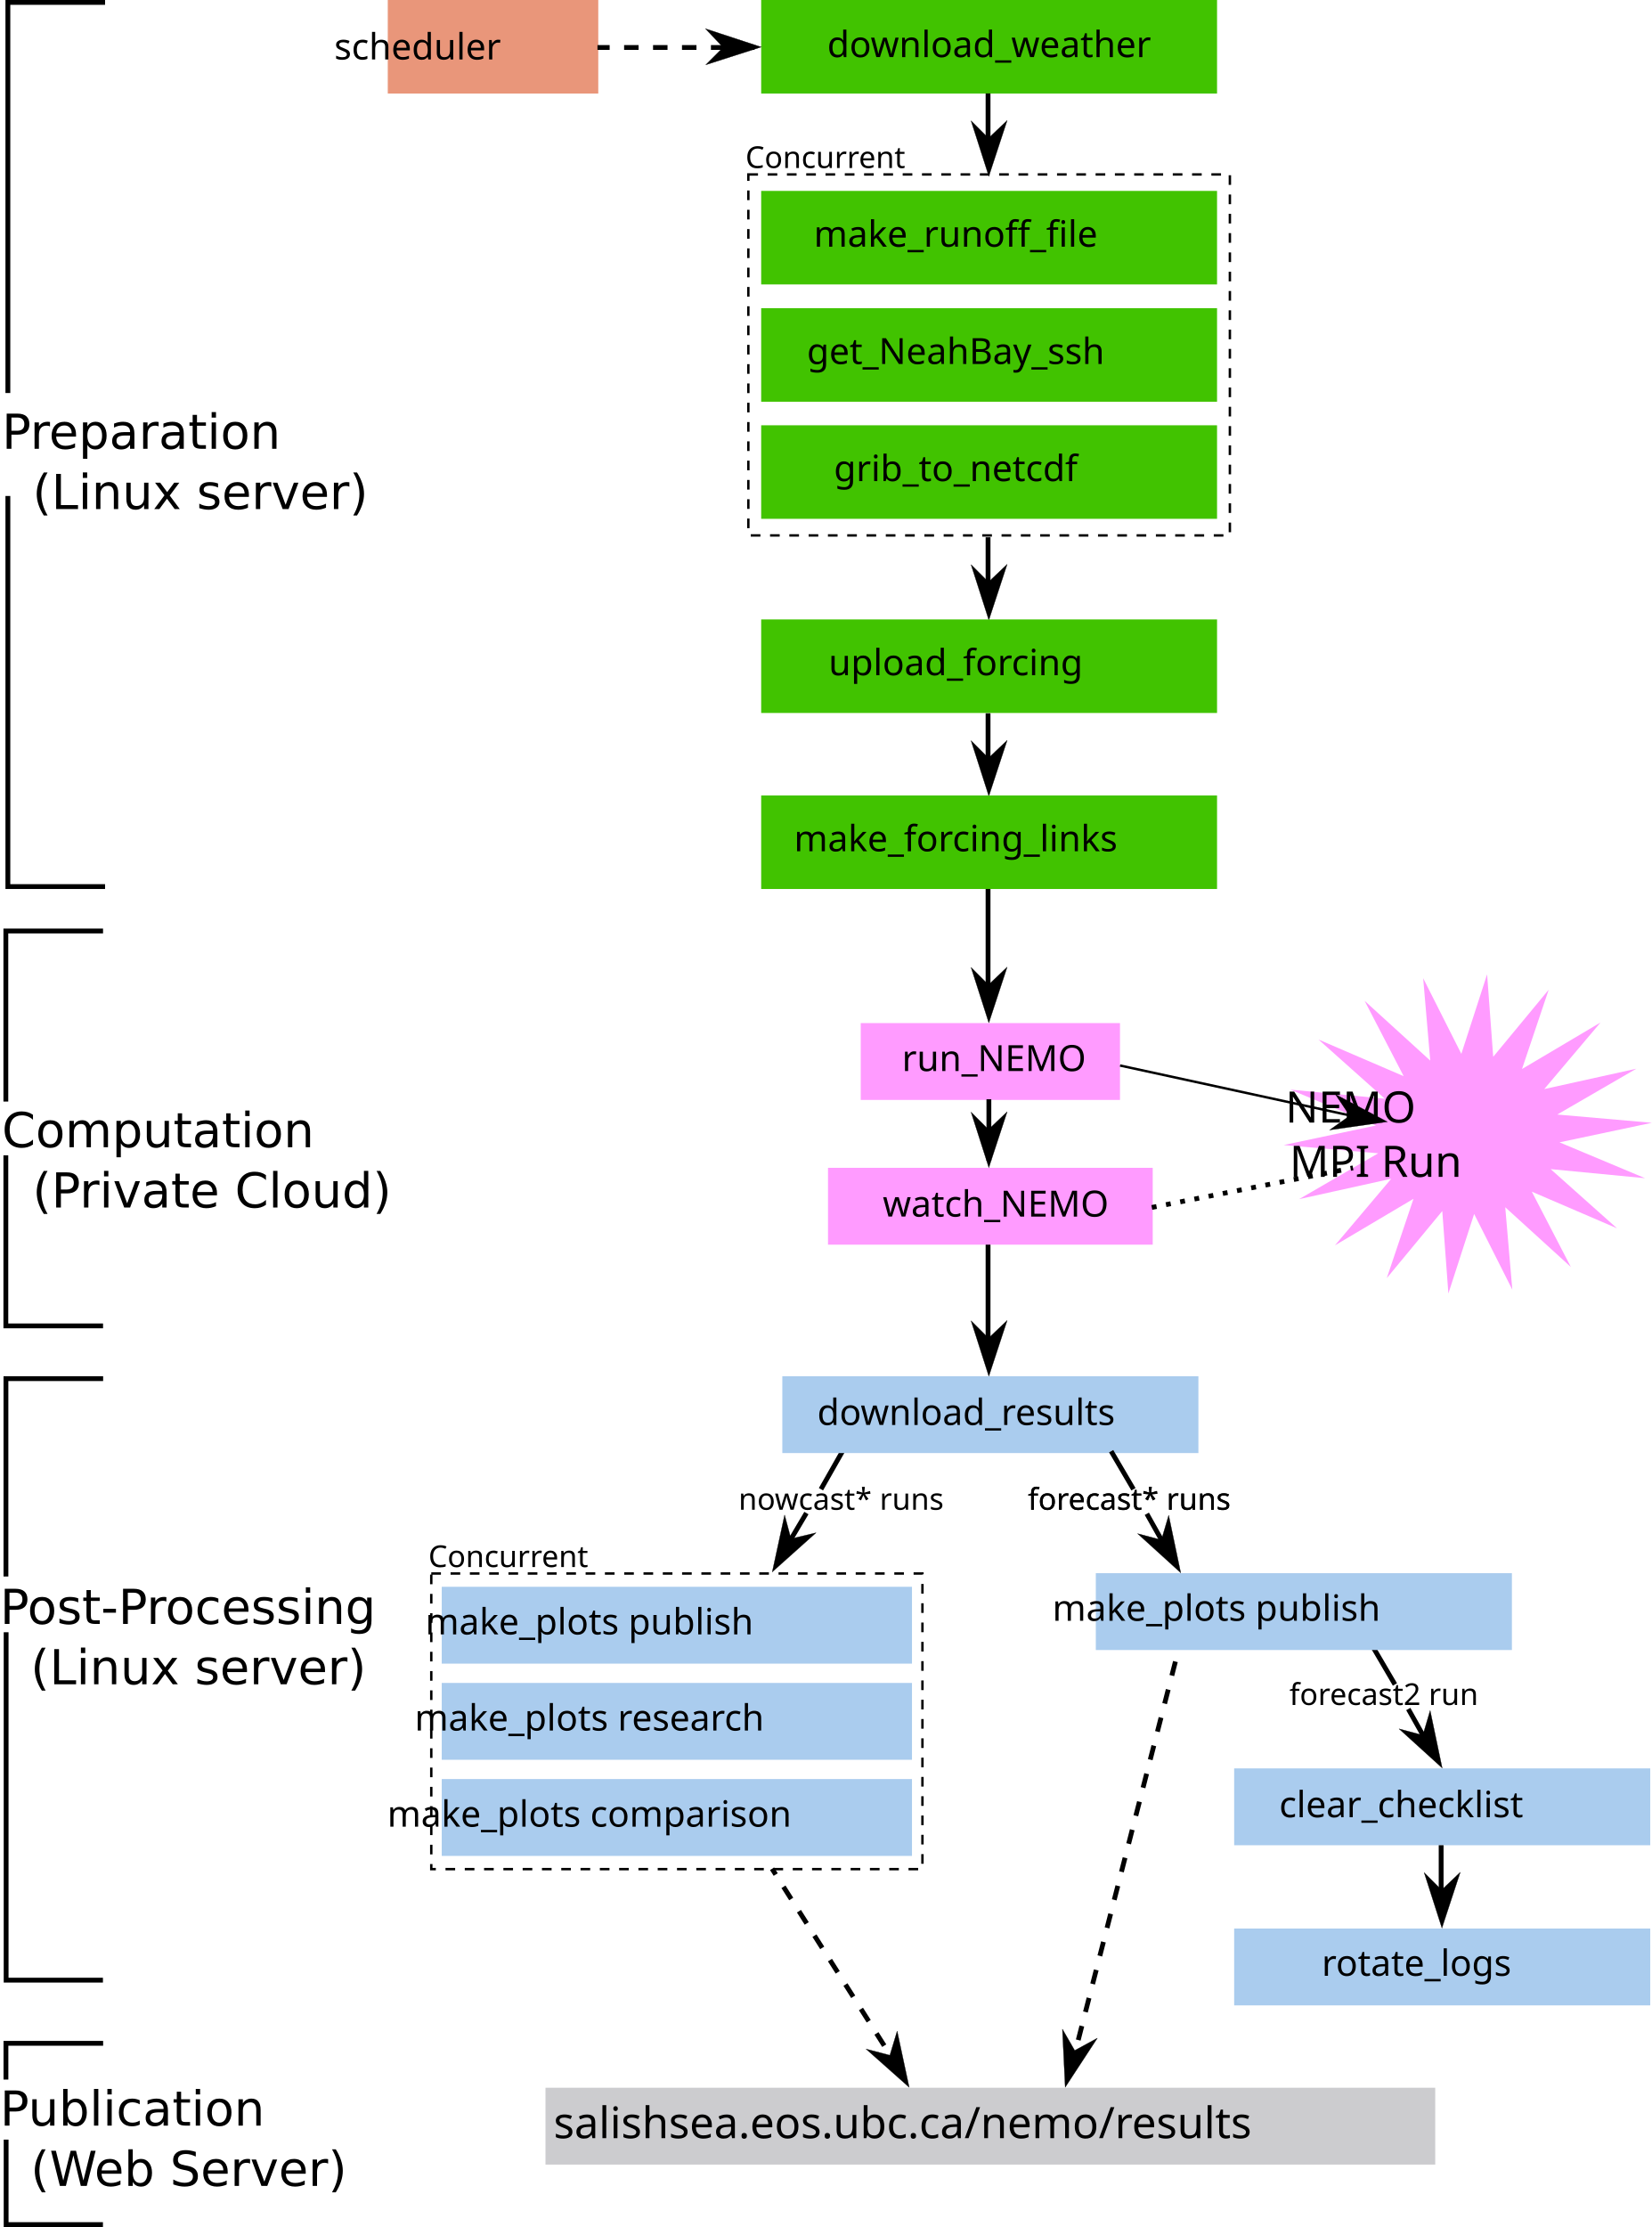
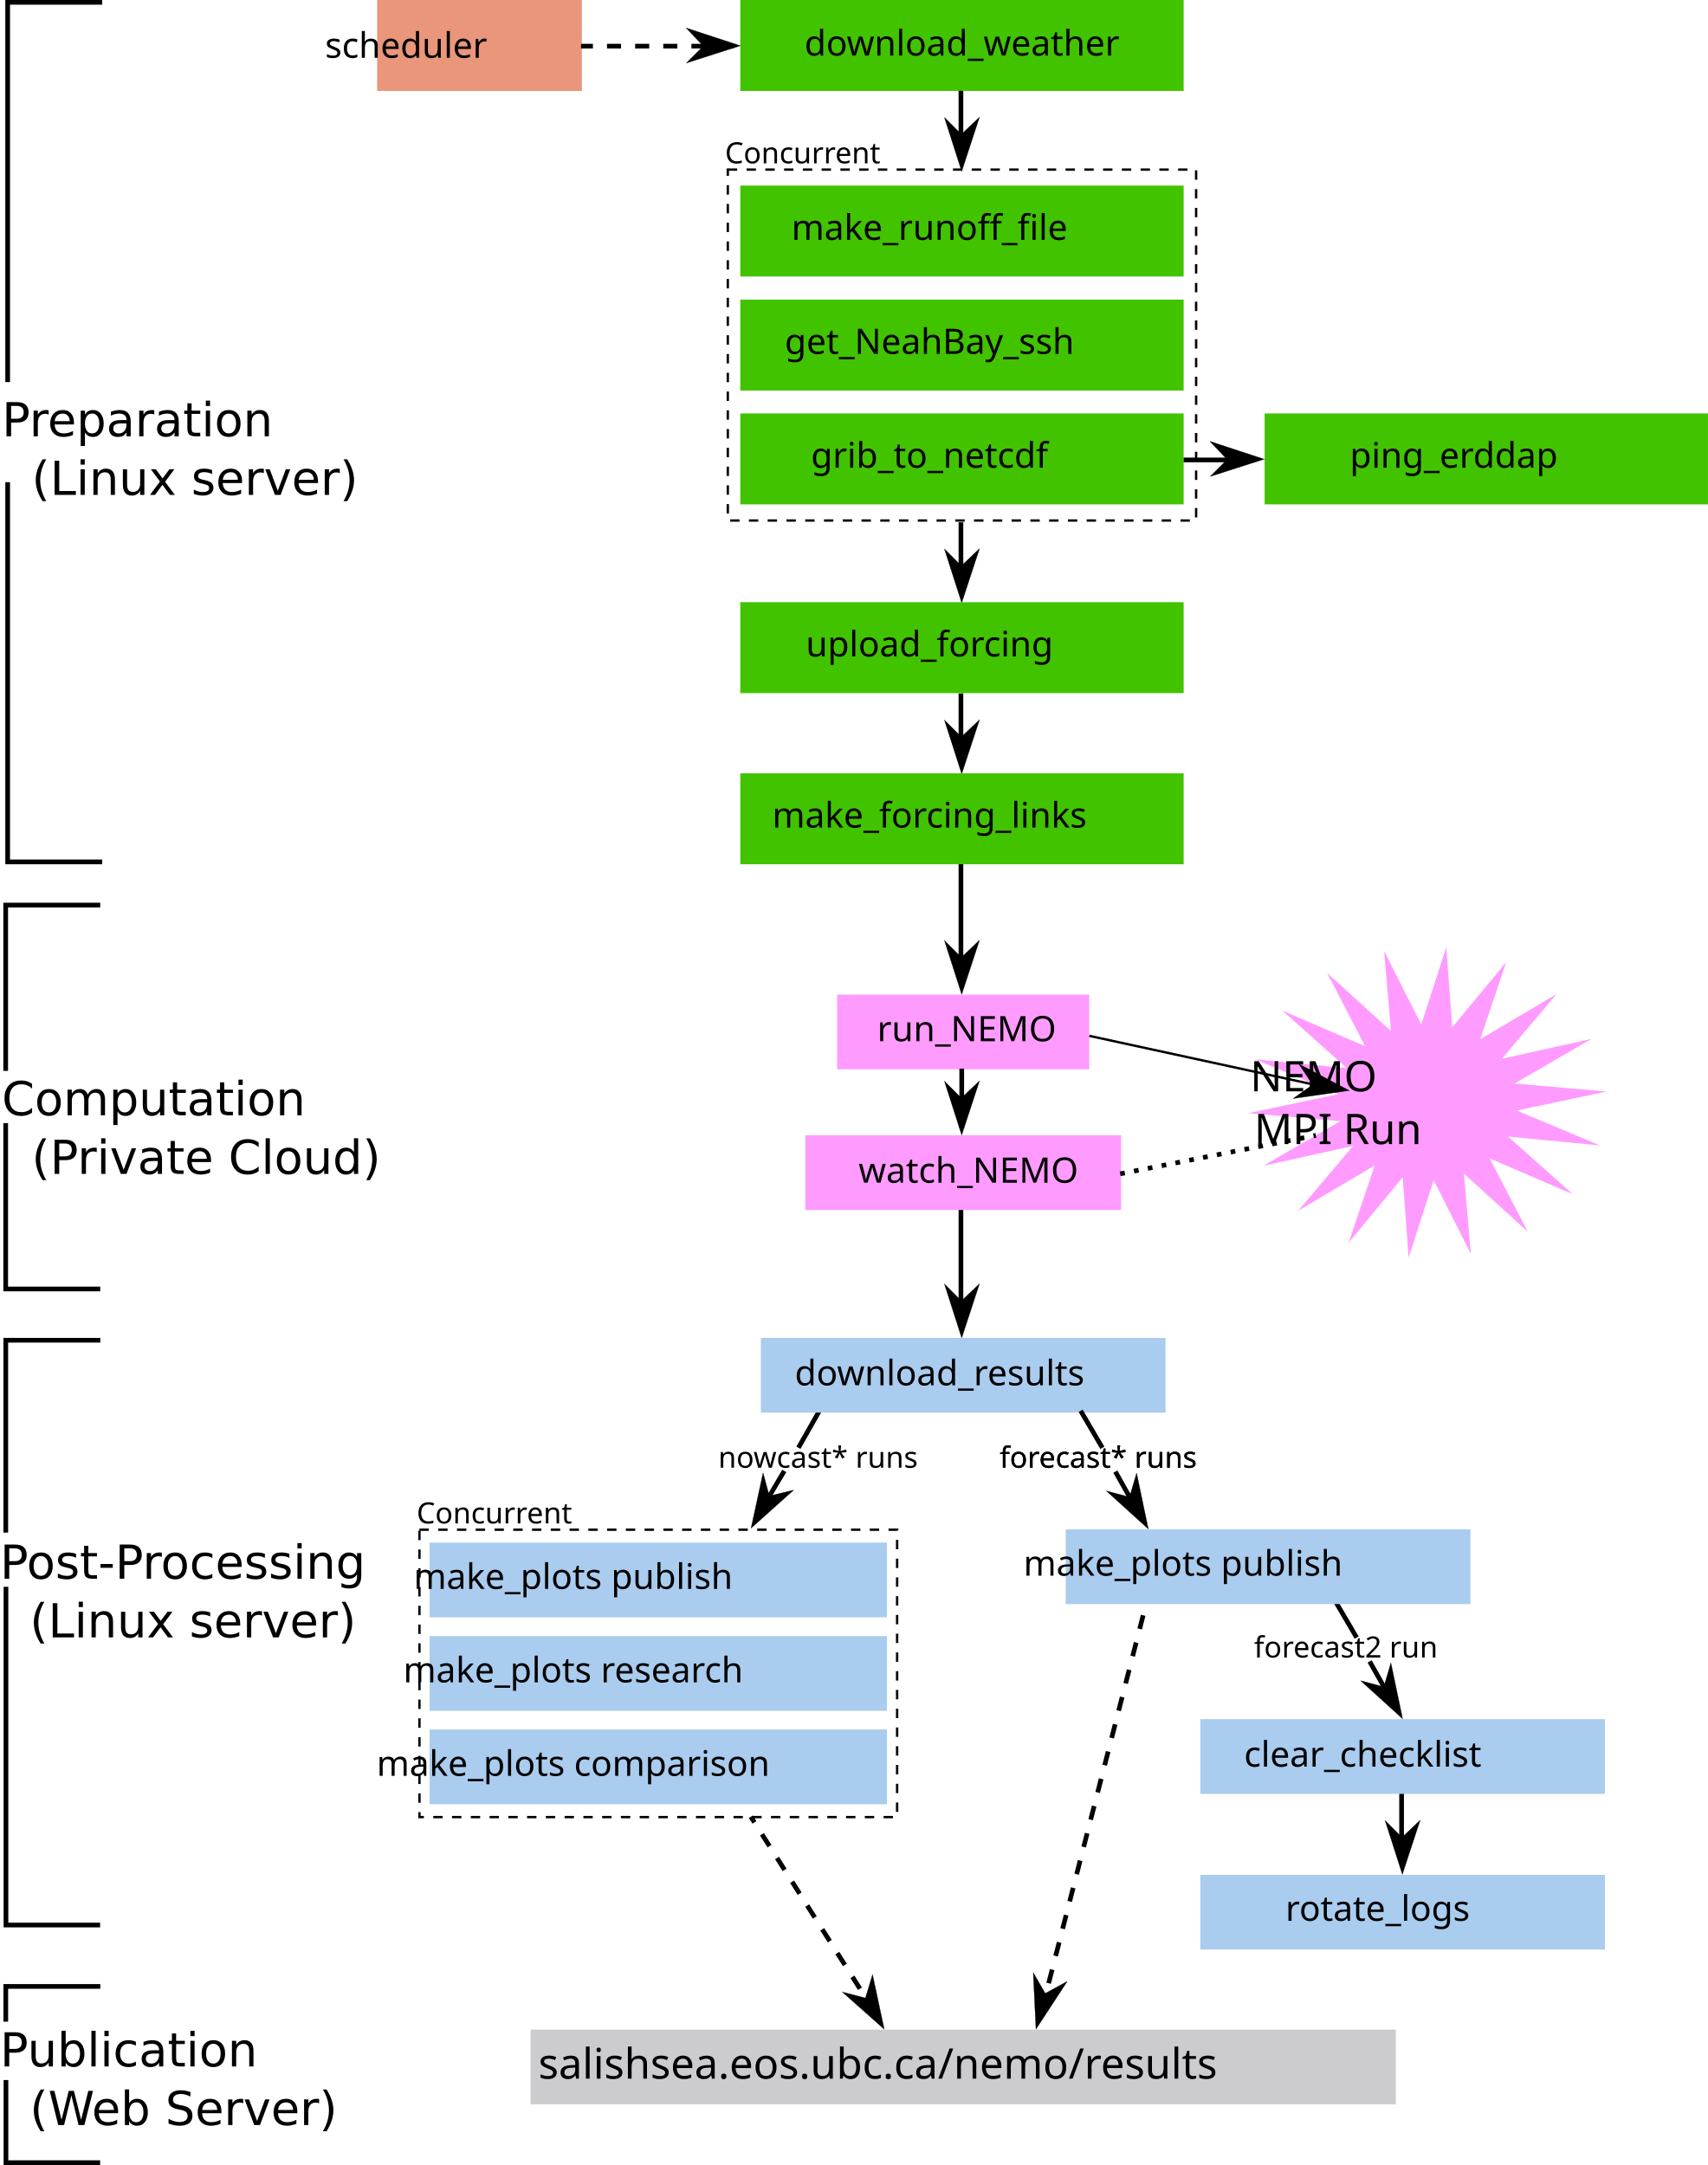
- <svg xmlns="http://www.w3.org/2000/svg" width="193.313mm" height="260.556mm" viewBox="0 0 684.968 923.231" id="svg4938" version="1.1">
+ <svg xmlns="http://www.w3.org/2000/svg" width="205.523mm" height="260.556mm" viewBox="0 0 728.232 923.231" id="svg4938" version="1.1">
  <defs id="defs4940" />
-   <g id="layer2" style="display:none" transform="translate(100,-4.0234795e-7)">
+   <g id="layer2" style="display:none" transform="translate(100,-3.4473089e-7)">
    <g transform="translate(-20.79934,-62.97421)" id="g4435">
      <rect y="715.295" x="361.635" height="149.646" width="199.678" id="rect4304" style="color:#000000;clip-rule:nonzero;display:inline;overflow:visible;visibility:visible;opacity:1;isolation:auto;mix-blend-mode:normal;color-interpolation:sRGB;color-interpolation-filters:linearRGB;solid-color:#000000;solid-opacity:1;fill:none;fill-opacity:1;fill-rule:nonzero;stroke:#000000;stroke-width:1;stroke-linecap:butt;stroke-linejoin:miter;stroke-miterlimit:4;stroke-dasharray:4, 4;stroke-dashoffset:0;stroke-opacity:1;color-rendering:auto;image-rendering:auto;shape-rendering:auto;text-rendering:auto;enable-background:accumulate" />
      <text id="text4306" y="712.618" x="562.118" style="font-style:normal;font-weight:normal;font-size:15px;line-height:125%;font-family:Sans;letter-spacing:0px;word-spacing:0px;fill:#000000;fill-opacity:1;stroke:none;stroke-width:1px;stroke-linecap:butt;stroke-linejoin:miter;stroke-opacity:1" xml:space="preserve">
        <tspan style="font-size:12.5px;text-align:end;text-anchor:end" y="712.618" x="562.118" id="tspan4308">Concurrent</tspan>
      </text>
    </g>
    <g transform="translate(-20.79934,-62.97421)" id="g4363">
      <rect style="fill:#aaccee;fill-rule:evenodd;stroke:none;stroke-width:0.63px;stroke-linecap:butt;stroke-linejoin:miter;stroke-opacity:1" id="rect4322" width="172.538" height="31.859" x="115.205" y="721.506" />
      <text xml:space="preserve" style="font-style:normal;font-weight:normal;font-size:40px;line-height:125%;font-family:Sans;letter-spacing:0px;word-spacing:0px;fill:#000000;fill-opacity:1;stroke:none" x="201.224" y="741.1" id="text4324">
        <tspan id="tspan4326" x="201.224" y="741.1" style="font-style:normal;font-variant:normal;font-weight:normal;font-stretch:normal;font-size:14.988px;font-family:'Source Code Pro';-inkscape-font-specification:'Source Code Pro';text-align:center;text-anchor:middle">ping_erddap</tspan>
      </text>
    </g>
    <g id="g4368" transform="translate(239.2007,-62.97421)">
      <rect y="721.506" x="115.205" height="31.859" width="172.538" id="rect4370" style="fill:#aaccee;fill-rule:evenodd;stroke:none;stroke-width:0.63px;stroke-linecap:butt;stroke-linejoin:miter;stroke-opacity:1" />
      <text id="text4372" y="741.1" x="201.224" style="font-style:normal;font-weight:normal;font-size:40px;line-height:125%;font-family:Sans;letter-spacing:0px;word-spacing:0px;fill:#000000;fill-opacity:1;stroke:none" xml:space="preserve">
        <tspan style="font-style:normal;font-variant:normal;font-weight:normal;font-stretch:normal;font-size:14.988px;font-family:'Source Code Pro';-inkscape-font-specification:'Source Code Pro';text-align:center;text-anchor:middle" y="741.1" x="201.224" id="tspan4374">ping_erddap</tspan>
      </text>
    </g>
    <g id="g3444" transform="matrix(0,-1,1,0,515.2333,1057.417)">
      <path style="display:inline;fill:none;stroke:#000000;stroke-width:2;stroke-linecap:butt;stroke-linejoin:miter;stroke-miterlimit:4;stroke-dasharray:none;stroke-opacity:1" d="m 330.515,127.205 0,-25.495" id="path3446" />
      <path id="path3448" d="m 330.841,136.056 7.608,-23.158 -7.749,7.361 -7.236,-7.227 z" style="display:inline;fill:#000000;fill-opacity:1;stroke:#000000;stroke-width:0.111px;stroke-linecap:butt;stroke-linejoin:miter;stroke-opacity:1" />
    </g>
  </g>
  <g id="layer1" transform="translate(79.20065,-62.97421)">
    <g id="g4428" transform="translate(38,-2)">
      <g id="g4410" transform="matrix(0.5,-0.8660254,0.8660254,0.5,-258.575,649.348)">
        <path id="path4412" d="m 261.228,680.351 9.031,-15.9" style="display:inline;fill:none;stroke:#000000;stroke-width:2;stroke-linecap:butt;stroke-linejoin:miter;stroke-miterlimit:4;stroke-dasharray:none;stroke-opacity:1" />
        <path style="display:inline;fill:#000000;fill-opacity:1;stroke:#000000;stroke-width:0.111px;stroke-linecap:butt;stroke-linejoin:miter;stroke-opacity:1" d="m 241.032,714.639 18.168,-16.252 -10.392,2.5 -2.653,-9.877 z" id="path4414" />
        <path style="display:inline;fill:none;stroke:#000000;stroke-width:2;stroke-linecap:butt;stroke-linejoin:miter;stroke-miterlimit:4;stroke-dasharray:none;stroke-opacity:1" d="M 245.412,706.72 255.19,690.23" id="path4416" />
      </g>
      <text id="text4418" y="771.789" x="417.462" style="font-style:normal;font-weight:normal;font-size:15px;line-height:125%;font-family:Sans;letter-spacing:0px;word-spacing:0px;fill:#000000;fill-opacity:1;stroke:none;stroke-width:1px;stroke-linecap:butt;stroke-linejoin:miter;stroke-opacity:1" xml:space="preserve">
        <tspan style="font-size:12.5px" y="771.789" x="417.462" id="tspan4420">forecast2 run</tspan>
      </text>
    </g>
    <g id="g4312" transform="translate(0,-8)">
      <text xml:space="preserve" style="font-style:normal;font-weight:normal;font-size:15px;line-height:125%;font-family:Sans;letter-spacing:0px;word-spacing:0px;fill:#000000;fill-opacity:1;stroke:none;stroke-width:1px;stroke-linecap:butt;stroke-linejoin:miter;stroke-opacity:1" x="227.037" y="696.862" id="text4413">
        <tspan id="tspan4415" x="227.037" y="696.862" style="font-size:12.5px">nowcast* runs</tspan>
      </text>
      <g transform="translate(0,8)" id="g4475">
        <path id="path4442" d="m 261.228,680.351 9.031,-15.9" style="display:inline;fill:none;stroke:#000000;stroke-width:2;stroke-linecap:butt;stroke-linejoin:miter;stroke-miterlimit:4;stroke-dasharray:none;stroke-opacity:1" />
        <path style="display:inline;fill:#000000;fill-opacity:1;stroke:#000000;stroke-width:0.111px;stroke-linecap:butt;stroke-linejoin:miter;stroke-opacity:1" d="m 241.032,714.639 18.168,-16.252 -10.392,2.5 -2.653,-9.877 z" id="path4444" />
        <path style="display:inline;fill:none;stroke:#000000;stroke-width:2;stroke-linecap:butt;stroke-linejoin:miter;stroke-miterlimit:4;stroke-dasharray:none;stroke-opacity:1" d="M 245.412,706.72 255.19,690.23" id="path4473" />
      </g>
    </g>
    <g id="g3493" transform="translate(-19.69803,162.5779)">
      <rect style="fill:#aaccee;fill-rule:evenodd;stroke:none;stroke-width:0.63px;stroke-linecap:butt;stroke-linejoin:miter;stroke-opacity:1" id="rect3438" width="172.538" height="31.859" x="452.269" y="633.506" />
      <text xml:space="preserve" style="font-style:normal;font-weight:normal;font-size:40px;line-height:125%;font-family:Sans;letter-spacing:0px;word-spacing:0px;fill:#000000;fill-opacity:1;stroke:none" x="470.941" y="653.752" id="text3440">
        <tspan id="tspan3442" x="470.941" y="653.752" style="font-style:normal;font-variant:normal;font-weight:normal;font-stretch:normal;font-size:14.988px;font-family:'Source Code Pro';-inkscape-font-specification:'Source Code Pro'">clear_checklist</tspan>
      </text>
    </g>
    <g transform="translate(187.8848,726.2324)" id="g3502-3">
      <path id="path3504-6" d="m 330.515,127.205 0,-25.495" style="display:inline;fill:none;stroke:#000000;stroke-width:2;stroke-linecap:butt;stroke-linejoin:miter;stroke-miterlimit:4;stroke-dasharray:none;stroke-opacity:1" />
      <path style="display:inline;fill:#000000;fill-opacity:1;stroke:#000000;stroke-width:0.111px;stroke-linecap:butt;stroke-linejoin:miter;stroke-opacity:1" d="m 330.841,136.056 7.608,-23.158 -7.749,7.361 -7.236,-7.227 z" id="path3506-7" />
    </g>
    <g id="g3498" transform="translate(-19.69803,162.5779)">
      <rect y="699.891" x="452.269" height="31.859" width="172.538" id="rect3481" style="fill:#aaccee;fill-rule:evenodd;stroke:none;stroke-width:0.63px;stroke-linecap:butt;stroke-linejoin:miter;stroke-opacity:1" />
      <text id="text3483" y="719.478" x="488.569" style="font-style:normal;font-weight:normal;font-size:40px;line-height:125%;font-family:Sans;letter-spacing:0px;word-spacing:0px;fill:#000000;fill-opacity:1;stroke:none" xml:space="preserve">
        <tspan style="font-style:normal;font-variant:normal;font-weight:normal;font-stretch:normal;font-size:14.988px;font-family:'Source Code Pro';-inkscape-font-specification:'Source Code Pro'" y="719.478" x="488.569" id="tspan3485">rotate_logs</tspan>
      </text>
    </g>
    <g id="g5333">
-       <path id="path4576" d="M 364.931,920.317 410.105,744.432" style="display:inline;fill:none;stroke:#000000;stroke-width:2;stroke-linecap:butt;stroke-linejoin:miter;stroke-miterlimit:4;stroke-dasharray:6,6;stroke-dashoffset:0;stroke-opacity:1" />
+       <path id="path4576" d="M 364.931,920.317 410.105,744.432" style="display:inline;fill:none;stroke:#000000;stroke-width:2;stroke-linecap:butt;stroke-linejoin:miter;stroke-miterlimit:4;stroke-dasharray:6, 6;stroke-dashoffset:0;stroke-opacity:1" />
      <path style="display:inline;fill:#000000;fill-opacity:1;stroke:#000000;stroke-width:0.111px;stroke-linecap:butt;stroke-linejoin:miter;stroke-opacity:1" d="m 362.505,928.299 13.343,-20.4 -9.39,5.105 -5.119,-8.854 z" id="path4578" />
    </g>
    <g id="g4373">
      <path style="display:inline;fill:none;stroke:#000000;stroke-width:2;stroke-linecap:butt;stroke-linejoin:miter;stroke-miterlimit:4;stroke-dasharray:6, 6;stroke-dashoffset:0;stroke-opacity:1" d="M 293.889,921.16 240.947,837.698" id="path4564" />
      <path id="path4566" d="m 297.818,928.311 -4.991,-23.339 -3.031,10.026 -9.88,-2.583 z" style="display:inline;fill:#000000;fill-opacity:1;stroke:#000000;stroke-width:0.111px;stroke-linecap:butt;stroke-linejoin:miter;stroke-opacity:1" />
    </g>
    <g id="g5060" transform="translate(0,146.5)">
      <path id="path5062" d="m 330.515,478.177 0,-47.216" style="display:inline;fill:none;stroke:#000000;stroke-width:2;stroke-linecap:butt;stroke-linejoin:miter;stroke-miterlimit:4;stroke-dasharray:none;stroke-opacity:1" />
      <path style="display:inline;fill:#000000;fill-opacity:1;stroke:#000000;stroke-width:0.111px;stroke-linecap:butt;stroke-linejoin:miter;stroke-opacity:1" d="m 330.841,487.028 7.608,-23.158 -7.749,7.361 -7.236,-7.227 z" id="path5064" />
    </g>
    <g id="g5056">
      <path style="display:inline;fill:none;stroke:#000000;stroke-width:2;stroke-linecap:butt;stroke-linejoin:miter;stroke-miterlimit:4;stroke-dasharray:none;stroke-opacity:1" d="m 330.515,478.177 0,-47.216" id="path5050" />
      <path id="path5052" d="m 330.841,487.028 7.608,-23.158 -7.749,7.361 -7.236,-7.227 z" style="display:inline;fill:#000000;fill-opacity:1;stroke:#000000;stroke-width:0.111px;stroke-linecap:butt;stroke-linejoin:miter;stroke-opacity:1" />
    </g>
    <g id="g3480" transform="translate(0,184)">
      <path style="display:inline;fill:none;stroke:#000000;stroke-width:2;stroke-linecap:butt;stroke-linejoin:miter;stroke-miterlimit:4;stroke-dasharray:none;stroke-opacity:1" d="m 330.515,127.205 0,-25.495" id="path3482" />
      <path id="path3484" d="m 330.841,136.056 7.608,-23.158 -7.749,7.361 -7.236,-7.227 z" style="display:inline;fill:#000000;fill-opacity:1;stroke:#000000;stroke-width:0.111px;stroke-linecap:butt;stroke-linejoin:miter;stroke-opacity:1" />
    </g>
    <g id="g5542" transform="translate(-251.2546,-140.5252)">
      <rect y="203.499" x="487.693" height="38.776" width="189.033" id="rect6644" style="color:#000000;clip-rule:nonzero;display:inline;overflow:visible;visibility:visible;opacity:1;isolation:auto;mix-blend-mode:normal;color-interpolation:sRGB;color-interpolation-filters:linearRGB;solid-color:#000000;solid-opacity:1;fill:#41c300;fill-opacity:1;fill-rule:nonzero;stroke:#2a80b8;stroke-width:0;stroke-linecap:butt;stroke-linejoin:miter;stroke-miterlimit:4;stroke-dasharray:none;stroke-dashoffset:0;stroke-opacity:0.478;color-rendering:auto;image-rendering:auto;shape-rendering:auto;text-rendering:auto;enable-background:accumulate" />
      <text id="text6646" y="227.177" x="582.23" style="font-style:normal;font-variant:normal;font-weight:normal;font-stretch:normal;font-size:15px;line-height:125%;font-family:'Source Code Pro';-inkscape-font-specification:'Source Code Pro';text-align:center;letter-spacing:0px;word-spacing:0px;text-anchor:middle;fill:#000000;fill-opacity:1;stroke:none;stroke-width:1px;stroke-linecap:butt;stroke-linejoin:miter;stroke-opacity:1" xml:space="preserve">
        <tspan id="tspan6648" y="227.177" x="582.23">download_weather<tspan id="tspan6650" y="227.177" x="582.23" />
        </tspan>
      </text>
    </g>
    <g id="g5562">
      <rect style="color:#000000;clip-rule:nonzero;display:inline;overflow:visible;visibility:visible;opacity:1;isolation:auto;mix-blend-mode:normal;color-interpolation:sRGB;color-interpolation-filters:linearRGB;solid-color:#000000;solid-opacity:1;fill:#e9967a;fill-opacity:1;fill-rule:nonzero;stroke:#2a80b8;stroke-width:0;stroke-linecap:butt;stroke-linejoin:miter;stroke-miterlimit:4;stroke-dasharray:none;stroke-dashoffset:0;stroke-opacity:0.478;color-rendering:auto;image-rendering:auto;shape-rendering:auto;text-rendering:auto;enable-background:accumulate" id="rect6664" width="87.28" height="38.776" x="81.601" y="62.974" />
      <text id="text6666" y="87.612" x="125.17" style="font-style:normal;font-variant:normal;font-weight:normal;font-stretch:normal;font-size:15px;line-height:125%;font-family:'Source Code Pro';-inkscape-font-specification:'Source Code Pro';text-align:center;letter-spacing:0px;word-spacing:0px;text-anchor:middle;fill:#000000;fill-opacity:1;stroke:none;stroke-width:1px;stroke-linecap:butt;stroke-linejoin:miter;stroke-opacity:1" xml:space="preserve">
        <tspan id="tspan6668" y="87.612" x="125.17">
          <tspan id="tspan6670" y="87.612" x="125.17">scheduler</tspan>
        </tspan>
      </text>
    </g>
    <g id="g5321">
      <path id="path6674" d="m 236.47,82.477 -23.158,-7.608 7.361,7.749 -7.227,7.236 z" style="display:inline;fill:#000000;fill-opacity:1;stroke:#000000;stroke-width:0.111px;stroke-linecap:butt;stroke-linejoin:miter;stroke-opacity:1" />
-       <path style="fill:none;fill-rule:evenodd;stroke:#000000;stroke-width:2;stroke-linecap:butt;stroke-linejoin:miter;stroke-miterlimit:4;stroke-dasharray:6,6;stroke-dashoffset:0;stroke-opacity:1" d="m 233.602,82.652 c -65.048,0 -65.048,0 -65.048,0" id="path6676" />
+       <path style="fill:none;fill-rule:evenodd;stroke:#000000;stroke-width:2;stroke-linecap:butt;stroke-linejoin:miter;stroke-miterlimit:4;stroke-dasharray:6, 6;stroke-dashoffset:0;stroke-opacity:1" d="m 233.602,82.652 c -65.048,0 -65.048,0 -65.048,0" id="path6676" />
    </g>
    <g id="g4257">
      <path id="path8718" d="m 330.515,127.205 0,-25.495" style="display:inline;fill:none;stroke:#000000;stroke-width:2;stroke-linecap:butt;stroke-linejoin:miter;stroke-miterlimit:4;stroke-dasharray:none;stroke-opacity:1" />
      <path style="display:inline;fill:#000000;fill-opacity:1;stroke:#000000;stroke-width:0.111px;stroke-linecap:butt;stroke-linejoin:miter;stroke-opacity:1" d="m 330.841,136.056 7.608,-23.158 -7.749,7.361 -7.236,-7.227 z" id="path8720" />
    </g>
    <g id="g4221">
      <rect style="color:#000000;clip-rule:nonzero;display:inline;overflow:visible;visibility:visible;opacity:1;isolation:auto;mix-blend-mode:normal;color-interpolation:sRGB;color-interpolation-filters:linearRGB;solid-color:#000000;solid-opacity:1;fill:#41c300;fill-opacity:1;fill-rule:nonzero;stroke:#2a80b8;stroke-width:0;stroke-linecap:butt;stroke-linejoin:miter;stroke-miterlimit:4;stroke-dasharray:none;stroke-dashoffset:0;stroke-opacity:0.478;color-rendering:auto;image-rendering:auto;shape-rendering:auto;text-rendering:auto;enable-background:accumulate" id="rect5526" width="189.033" height="38.776" x="236.439" y="142.115" />
      <text xml:space="preserve" style="font-style:normal;font-variant:normal;font-weight:normal;font-stretch:normal;font-size:15px;line-height:125%;font-family:'Source Code Pro';-inkscape-font-specification:'Source Code Pro';text-align:center;letter-spacing:0px;word-spacing:0px;text-anchor:middle;fill:#000000;fill-opacity:1;stroke:none;stroke-width:1px;stroke-linecap:butt;stroke-linejoin:miter;stroke-opacity:1" x="330.758" y="165.253" id="text5528">
        <tspan x="330.758" y="165.253" id="tspan5530">make_runoff_file</tspan>
      </text>
    </g>
    <g id="g3467">
      <rect y="190.74" x="236.439" height="38.776" width="189.033" id="rect4209" style="color:#000000;clip-rule:nonzero;display:inline;overflow:visible;visibility:visible;opacity:1;isolation:auto;mix-blend-mode:normal;color-interpolation:sRGB;color-interpolation-filters:linearRGB;solid-color:#000000;solid-opacity:1;fill:#41c300;fill-opacity:1;fill-rule:nonzero;stroke:#2a80b8;stroke-width:0;stroke-linecap:butt;stroke-linejoin:miter;stroke-miterlimit:4;stroke-dasharray:none;stroke-dashoffset:0;stroke-opacity:0.478;color-rendering:auto;image-rendering:auto;shape-rendering:auto;text-rendering:auto;enable-background:accumulate" />
      <text id="text4211" y="213.878" x="330.758" style="font-style:normal;font-variant:normal;font-weight:normal;font-stretch:normal;font-size:15px;line-height:125%;font-family:'Source Code Pro';-inkscape-font-specification:'Source Code Pro';text-align:center;letter-spacing:0px;word-spacing:0px;text-anchor:middle;fill:#000000;fill-opacity:1;stroke:none;stroke-width:1px;stroke-linecap:butt;stroke-linejoin:miter;stroke-opacity:1" xml:space="preserve">
        <tspan id="tspan4213" y="213.878" x="330.758">get_NeahBay_ssh</tspan>
      </text>
    </g>
    <g id="g3475">
      <rect y="135.295" x="231.117" height="149.646" width="199.678" id="rect4226" style="color:#000000;clip-rule:nonzero;display:inline;overflow:visible;visibility:visible;opacity:1;isolation:auto;mix-blend-mode:normal;color-interpolation:sRGB;color-interpolation-filters:linearRGB;solid-color:#000000;solid-opacity:1;fill:none;fill-opacity:1;fill-rule:nonzero;stroke:#000000;stroke-width:1;stroke-linecap:butt;stroke-linejoin:miter;stroke-miterlimit:4;stroke-dasharray:4, 4;stroke-dashoffset:0;stroke-opacity:1;color-rendering:auto;image-rendering:auto;shape-rendering:auto;text-rendering:auto;enable-background:accumulate" />
      <text id="text4246" y="132.618" x="229.915" style="font-style:normal;font-weight:normal;font-size:15px;line-height:125%;font-family:Sans;letter-spacing:0px;word-spacing:0px;fill:#000000;fill-opacity:1;stroke:none;stroke-width:1px;stroke-linecap:butt;stroke-linejoin:miter;stroke-opacity:1" xml:space="preserve">
        <tspan style="font-size:12.5px" y="132.618" x="229.915" id="tspan4248">Concurrent</tspan>
      </text>
    </g>
    <g transform="translate(0,97.16717)" id="g3456">
      <rect style="color:#000000;clip-rule:nonzero;display:inline;overflow:visible;visibility:visible;opacity:1;isolation:auto;mix-blend-mode:normal;color-interpolation:sRGB;color-interpolation-filters:linearRGB;solid-color:#000000;solid-opacity:1;fill:#41c300;fill-opacity:1;fill-rule:nonzero;stroke:#2a80b8;stroke-width:0;stroke-linecap:butt;stroke-linejoin:miter;stroke-miterlimit:4;stroke-dasharray:none;stroke-dashoffset:0;stroke-opacity:0.478;color-rendering:auto;image-rendering:auto;shape-rendering:auto;text-rendering:auto;enable-background:accumulate" id="rect3458" width="189.033" height="38.776" x="236.439" y="142.115" />
      <text xml:space="preserve" style="font-style:normal;font-variant:normal;font-weight:normal;font-stretch:normal;font-size:15px;line-height:125%;font-family:'Source Code Pro';-inkscape-font-specification:'Source Code Pro';text-align:center;letter-spacing:0px;word-spacing:0px;text-anchor:middle;fill:#000000;fill-opacity:1;stroke:none;stroke-width:1px;stroke-linecap:butt;stroke-linejoin:miter;stroke-opacity:1" x="330.758" y="165.253" id="text3460">
        <tspan x="330.758" y="165.253" id="tspan3462">grib_to_netcdf</tspan>
      </text>
    </g>
    <g id="g3497" transform="translate(0,8)">
      <rect y="311.768" x="236.439" height="38.776" width="189.033" id="rect3488" style="color:#000000;clip-rule:nonzero;display:inline;overflow:visible;visibility:visible;opacity:1;isolation:auto;mix-blend-mode:normal;color-interpolation:sRGB;color-interpolation-filters:linearRGB;solid-color:#000000;solid-opacity:1;fill:#41c300;fill-opacity:1;fill-rule:nonzero;stroke:#2a80b8;stroke-width:0;stroke-linecap:butt;stroke-linejoin:miter;stroke-miterlimit:4;stroke-dasharray:none;stroke-dashoffset:0;stroke-opacity:0.478;color-rendering:auto;image-rendering:auto;shape-rendering:auto;text-rendering:auto;enable-background:accumulate" />
      <text id="text3490" y="334.906" x="330.758" style="font-style:normal;font-variant:normal;font-weight:normal;font-stretch:normal;font-size:15px;line-height:125%;font-family:'Source Code Pro';-inkscape-font-specification:'Source Code Pro';text-align:center;letter-spacing:0px;word-spacing:0px;text-anchor:middle;fill:#000000;fill-opacity:1;stroke:none;stroke-width:1px;stroke-linecap:butt;stroke-linejoin:miter;stroke-opacity:1" xml:space="preserve">
        <tspan id="tspan3492" y="334.906" x="330.758">upload_forcing</tspan>
      </text>
    </g>
    <g transform="translate(0,256.9721)" id="g3502">
      <path id="path3504" d="m 330.515,127.205 0,-25.495" style="display:inline;fill:none;stroke:#000000;stroke-width:2;stroke-linecap:butt;stroke-linejoin:miter;stroke-miterlimit:4;stroke-dasharray:none;stroke-opacity:1" />
      <path style="display:inline;fill:#000000;fill-opacity:1;stroke:#000000;stroke-width:0.111px;stroke-linecap:butt;stroke-linejoin:miter;stroke-opacity:1" d="m 330.841,136.056 7.608,-23.158 -7.749,7.361 -7.236,-7.227 z" id="path3506" />
    </g>
    <g id="g5033">
      <g id="g3519">
        <rect y="392.74" x="236.439" height="38.776" width="189.033" id="rect3510" style="color:#000000;clip-rule:nonzero;display:inline;overflow:visible;visibility:visible;opacity:1;isolation:auto;mix-blend-mode:normal;color-interpolation:sRGB;color-interpolation-filters:linearRGB;solid-color:#000000;solid-opacity:1;fill:#41c300;fill-opacity:1;fill-rule:nonzero;stroke:#2a80b8;stroke-width:0;stroke-linecap:butt;stroke-linejoin:miter;stroke-miterlimit:4;stroke-dasharray:none;stroke-dashoffset:0;stroke-opacity:0.478;color-rendering:auto;image-rendering:auto;shape-rendering:auto;text-rendering:auto;enable-background:accumulate" />
      </g>
      <text xml:space="preserve" style="font-style:normal;font-variant:normal;font-weight:normal;font-stretch:normal;font-size:15px;line-height:125%;font-family:'Source Code Pro';-inkscape-font-specification:'Source Code Pro';text-align:center;letter-spacing:0px;word-spacing:0px;text-anchor:middle;fill:#000000;fill-opacity:1;stroke:none;stroke-width:1px;stroke-linecap:butt;stroke-linejoin:miter;stroke-opacity:1" x="330.758" y="415.878" id="text3512">
        <tspan x="330.758" y="415.878" id="tspan3514">make_forcing_links</tspan>
      </text>
    </g>
    <g id="g6042" transform="translate(-100,0)">
      <text xml:space="preserve" style="font-style:normal;font-variant:normal;font-weight:normal;font-stretch:normal;font-size:20px;line-height:125%;font-family:'DejaVu Sans';-inkscape-font-specification:'DejaVu Sans';letter-spacing:0px;word-spacing:0px;fill:#000000;fill-opacity:1;stroke:none;stroke-width:1px;stroke-linecap:butt;stroke-linejoin:miter;stroke-opacity:1" x="21.601" y="249.025" id="text8678">
        <tspan x="21.601" y="249.025" id="tspan8682" style="font-style:normal;font-variant:normal;font-weight:normal;font-stretch:normal;font-family:'DejaVu Sans';-inkscape-font-specification:'DejaVu Sans';fill:#000000;fill-opacity:1;stroke:none;stroke-opacity:1">Preparation</tspan>
        <tspan id="tspan7954" x="21.601" y="274.025" style="font-style:normal;font-variant:normal;font-weight:normal;font-stretch:normal;font-family:'DejaVu Sans';-inkscape-font-specification:'DejaVu Sans';fill:#000000;fill-opacity:1;stroke:none;stroke-opacity:1">  (Linux server)</tspan>
      </text>
      <path id="path9276" d="m 24.064,268.589 0,161.927 40.305,0" style="fill:none;fill-rule:evenodd;stroke:#000000;stroke-width:2;stroke-linecap:butt;stroke-linejoin:miter;stroke-miterlimit:4;stroke-dasharray:none;stroke-opacity:1" />
      <path style="fill:none;fill-rule:evenodd;stroke:#000000;stroke-width:2;stroke-linecap:butt;stroke-linejoin:miter;stroke-miterlimit:4;stroke-dasharray:none;stroke-opacity:1" d="m 24.064,225.902 0,-161.927 40.305,0" id="path6040" />
    </g>
    <g id="g5039">
      <rect y="487.11" x="277.72" height="31.859" width="107.508" id="rect3021" style="fill:#ff9bff;fill-rule:evenodd;stroke:none;stroke-width:0.497px;stroke-linecap:butt;stroke-linejoin:miter;stroke-opacity:1" />
      <text id="text3023" y="506.996" x="294.79" style="font-style:normal;font-weight:normal;font-size:40px;line-height:125%;font-family:Sans;letter-spacing:0px;word-spacing:0px;fill:#000000;fill-opacity:1;stroke:none" xml:space="preserve">
        <tspan style="font-style:normal;font-variant:normal;font-weight:normal;font-stretch:normal;font-size:14.988px;font-family:'Source Code Pro';-inkscape-font-specification:'Source Code Pro'" y="506.996" x="294.79" id="tspan3025">run_NEMO</tspan>
      </text>
    </g>
    <g id="g5047">
      <rect style="fill:#ff9bff;fill-rule:evenodd;stroke:none;stroke-width:0.556px;stroke-linecap:butt;stroke-linejoin:miter;stroke-opacity:1" id="rect3041" width="134.649" height="31.859" x="264.15" y="547.11" />
      <text xml:space="preserve" style="font-style:normal;font-weight:normal;font-size:40px;line-height:125%;font-family:Sans;letter-spacing:0px;word-spacing:0px;fill:#000000;fill-opacity:1;stroke:none" x="286.838" y="567.326" id="text3043">
        <tspan id="tspan3045" x="286.838" y="567.326" style="font-style:normal;font-variant:normal;font-weight:normal;font-stretch:normal;font-size:14.988px;font-family:'Source Code Pro';-inkscape-font-specification:'Source Code Pro'">watch_NEMO</tspan>
      </text>
    </g>
    <g transform="translate(74.0762,186.7825)" style="display:inline" id="g5643">
      <path transform="matrix(1.379492,0,0,1.199404,-213.6995,-47.56703)" d="m 516,374.362 -19.729,-20.658 2.127,28.486 -11.474,-26.16 -7.744,27.496 -1.835,-28.507 -16.681,23.189 8.026,-27.415 -23.606,16.085 L 462,343.862 l -27.684,7.041 23.77,-15.842 -28.423,-2.852 27.755,-6.757 -25.733,-12.401 28.392,3.143 -19.94,-20.455 25.605,12.664 L 454,282.362 l 19.729,20.658 -2.127,-28.486 11.474,26.16 7.744,-27.496 1.835,28.507 16.681,-23.189 -8.026,27.415 23.606,-16.085 L 508,312.862 l 27.684,-7.041 -23.77,15.842 28.423,2.852 -27.755,6.757 25.733,12.401 -28.392,-3.143 19.94,20.455 -25.605,-12.664 z" id="path3029" style="fill:#ff9bff" />
      <text id="text3031" y="341.574" x="453.587" style="font-style:normal;font-weight:normal;font-size:40px;line-height:125%;font-family:Sans;letter-spacing:0px;word-spacing:0px;fill:#000000;fill-opacity:1;stroke:none" xml:space="preserve">
        <tspan style="font-size:18px;text-align:center;text-anchor:middle" y="341.574" x="453.587" id="tspan3033">NEMO</tspan>
        <tspan style="font-size:18px;text-align:center;text-anchor:middle" id="tspan3037" y="364.074" x="453.587">MPI Run</tspan>
      </text>
    </g>
    <path id="path4275" d="m 496.081,528.019 -21.553,-11.387 5.956,8.875 -8.339,5.92 z" style="display:inline;fill:#000000;fill-opacity:1;stroke:#000000;stroke-width:0.111px;stroke-linecap:butt;stroke-linejoin:miter;stroke-opacity:1" />
    <path style="display:inline;fill:none;stroke:#000000;stroke-width:1px;stroke-linecap:butt;stroke-linejoin:miter;stroke-opacity:1" d="m 480.969,525.481 -95.722,-20.784" id="path4801" />
    <path style="display:inline;fill:none;stroke:#000000;stroke-width:2;stroke-linecap:butt;stroke-linejoin:miter;stroke-miterlimit:4;stroke-dasharray:2, 4;stroke-dashoffset:0;stroke-opacity:1" d="m 398.42,563.536 83.428,-16.393" id="path4803" />
    <g transform="translate(121.6433,130.887)" style="display:inline" id="g9403">
      <g id="g7965">
        <text xml:space="preserve" style="font-style:normal;font-variant:normal;font-weight:normal;font-stretch:normal;font-size:20px;line-height:125%;font-family:'DejaVu Sans';-inkscape-font-specification:'DejaVu Sans';letter-spacing:0px;word-spacing:0px;fill:#000000;fill-opacity:1;stroke:none;stroke-width:1px;stroke-linecap:butt;stroke-linejoin:miter;stroke-opacity:1" x="-200.042" y="407.685" id="text8686">
          <tspan x="-200.042" y="407.685" id="tspan8688">Computation</tspan>
          <tspan id="tspan7963" x="-200.042" y="432.685">  (Private Cloud)</tspan>
        </text>
        <path id="path9270" d="m -198.419,411.041 0,70.711 40.305,0" style="fill:none;fill-rule:evenodd;stroke:#000000;stroke-width:2;stroke-linecap:butt;stroke-linejoin:miter;stroke-miterlimit:4;stroke-dasharray:none;stroke-opacity:1" />
        <path style="fill:none;fill-rule:evenodd;stroke:#000000;stroke-width:2;stroke-linecap:butt;stroke-linejoin:miter;stroke-miterlimit:4;stroke-dasharray:none;stroke-opacity:1" d="m -198.419,388.751 0,-70.711 40.305,0" id="path9272" />
      </g>
    </g>
    <g id="g5044">
      <path style="display:inline;fill:none;stroke:#000000;stroke-width:2;stroke-linecap:butt;stroke-linejoin:miter;stroke-miterlimit:4;stroke-dasharray:none;stroke-opacity:1" d="m 330.858,544.177 0,-25.495" id="path5032" />
      <path id="path5034" d="m 330.841,547.028 7.608,-23.158 -7.749,7.361 -7.236,-7.227 z" style="display:inline;fill:#000000;fill-opacity:1;stroke:#000000;stroke-width:0.111px;stroke-linecap:butt;stroke-linejoin:miter;stroke-opacity:1" />
    </g>
    <g id="g5246">
      <text xml:space="preserve" style="font-style:normal;font-variant:normal;font-weight:normal;font-stretch:normal;font-size:20px;line-height:125%;font-family:'DejaVu Sans';-inkscape-font-specification:'DejaVu Sans';letter-spacing:0px;word-spacing:0px;fill:#000000;fill-opacity:1;stroke:none;stroke-width:1px;stroke-linecap:butt;stroke-linejoin:miter;stroke-opacity:1" x="-79.201" y="736.204" id="text8690">
        <tspan x="-79.201" y="736.204" id="tspan8692">Post-Processing</tspan>
        <tspan id="tspan7976" x="-79.201" y="761.204">  (Linux server)</tspan>
      </text>
      <path id="path9262" d="m -76.738,716.53 0,-82.024 40.305,0" style="fill:none;fill-rule:evenodd;stroke:#000000;stroke-width:2;stroke-linecap:butt;stroke-linejoin:miter;stroke-miterlimit:4;stroke-dasharray:none;stroke-opacity:1" />
      <path style="fill:none;fill-rule:evenodd;stroke:#000000;stroke-width:2;stroke-linecap:butt;stroke-linejoin:miter;stroke-miterlimit:4;stroke-dasharray:none;stroke-opacity:1" d="m -76.659,739.641 0,144.229 40.145,0" id="path9264" />
    </g>
    <g id="g4355">
      <rect y="633.506" x="245.205" height="31.859" width="172.538" id="rect3100" style="fill:#aaccee;fill-rule:evenodd;stroke:none;stroke-width:0.63px;stroke-linecap:butt;stroke-linejoin:miter;stroke-opacity:1" />
      <text id="text3102" y="653.722" x="259.683" style="font-style:normal;font-weight:normal;font-size:40px;line-height:125%;font-family:Sans;letter-spacing:0px;word-spacing:0px;fill:#000000;fill-opacity:1;stroke:none" xml:space="preserve">
        <tspan style="font-style:normal;font-variant:normal;font-weight:normal;font-stretch:normal;font-size:14.988px;font-family:'Source Code Pro';-inkscape-font-specification:'Source Code Pro'" y="653.722" x="259.683" id="tspan3104">download_results</tspan>
      </text>
    </g>
    <g id="g4353" transform="translate(0,-2)">
      <rect style="fill:#aaccee;fill-rule:evenodd;stroke:none;stroke-width:0.63px;stroke-linecap:butt;stroke-linejoin:miter;stroke-opacity:1" id="rect4345" width="194.995" height="31.859" x="103.976" y="722.795" />
      <text id="text4340" y="742.531" x="201.599" style="font-style:normal;font-weight:normal;font-size:40px;line-height:125%;font-family:Sans;letter-spacing:0px;word-spacing:0px;fill:#000000;fill-opacity:1;stroke:none" xml:space="preserve">
        <tspan style="font-style:normal;font-variant:normal;font-weight:normal;font-stretch:normal;font-size:14.988px;font-family:'Source Code Pro';-inkscape-font-specification:'Source Code Pro';text-align:center;text-anchor:middle" y="742.531" x="201.599" id="tspan4342">make_plots publish</tspan>
      </text>
    </g>
    <g id="g4505" transform="translate(0,-46.34942)">
      <rect style="fill:#aaccee;fill-rule:evenodd;stroke:none;stroke-width:0.63px;stroke-linecap:butt;stroke-linejoin:miter;stroke-opacity:1" id="rect4378" width="172.538" height="31.859" x="375.205" y="761.506" />
      <text xml:space="preserve" style="font-style:normal;font-weight:normal;font-size:40px;line-height:125%;font-family:Sans;letter-spacing:0px;word-spacing:0px;fill:#000000;fill-opacity:1;stroke:none" x="461.599" y="781.235" id="text4380">
        <tspan id="tspan4382" x="461.599" y="781.235" style="font-style:normal;font-variant:normal;font-weight:normal;font-stretch:normal;font-size:14.988px;font-family:'Source Code Pro';-inkscape-font-specification:'Source Code Pro';text-align:center;text-anchor:middle">make_plots publish</tspan>
      </text>
    </g>
    <text xml:space="preserve" style="font-style:normal;font-weight:normal;font-size:15px;line-height:125%;font-family:Sans;letter-spacing:0px;word-spacing:0px;fill:#000000;fill-opacity:1;stroke:none;stroke-width:1px;stroke-linecap:butt;stroke-linejoin:miter;stroke-opacity:1" x="347.037" y="688.862" id="text4422">
      <tspan id="tspan4424" x="347.037" y="688.862" style="font-size:12.5px">forecast* runs</tspan>
    </text>
    <g id="g4358" transform="translate(0,-2)">
      <rect y="762.654" x="103.976" height="31.859" width="194.995" id="rect4337" style="fill:#aaccee;fill-rule:evenodd;stroke:none;stroke-width:0.63px;stroke-linecap:butt;stroke-linejoin:miter;stroke-opacity:1" />
      <text id="text4542" y="782.383" x="201.599" style="font-style:normal;font-weight:normal;font-size:40px;line-height:125%;font-family:Sans;letter-spacing:0px;word-spacing:0px;fill:#000000;fill-opacity:1;stroke:none" xml:space="preserve">
        <tspan style="font-style:normal;font-variant:normal;font-weight:normal;font-stretch:normal;font-size:14.988px;font-family:'Source Code Pro';-inkscape-font-specification:'Source Code Pro';text-align:center;text-anchor:middle" y="782.383" x="201.599" id="tspan4544">make_plots research</tspan>
      </text>
    </g>
    <g id="g4366">
      <rect style="color:#000000;clip-rule:nonzero;display:inline;overflow:visible;visibility:visible;opacity:1;isolation:auto;mix-blend-mode:normal;color-interpolation:sRGB;color-interpolation-filters:linearRGB;solid-color:#000000;solid-opacity:1;fill:none;fill-opacity:1;fill-rule:nonzero;stroke:#000000;stroke-width:1;stroke-linecap:butt;stroke-linejoin:miter;stroke-miterlimit:4;stroke-dasharray:4, 4;stroke-dashoffset:0;stroke-opacity:1;color-rendering:auto;image-rendering:auto;shape-rendering:auto;text-rendering:auto;enable-background:accumulate" id="rect4296" width="203.671" height="122.551" x="99.639" y="715.295" />
      <text xml:space="preserve" style="font-style:normal;font-weight:normal;font-size:15px;line-height:125%;font-family:Sans;letter-spacing:0px;word-spacing:0px;fill:#000000;fill-opacity:1;stroke:none;stroke-width:1px;stroke-linecap:butt;stroke-linejoin:miter;stroke-opacity:1" x="98.437" y="712.618" id="text4298">
        <tspan id="tspan4300" x="98.437" y="712.618" style="font-size:12.5px">Concurrent</tspan>
      </text>
    </g>
    <g id="g4400">
      <g transform="matrix(0.5,-0.8660254,0.8660254,0.5,-328.9992,566.4206)" id="g4480">
        <path style="display:inline;fill:none;stroke:#000000;stroke-width:2;stroke-linecap:butt;stroke-linejoin:miter;stroke-miterlimit:4;stroke-dasharray:none;stroke-opacity:1" d="m 261.228,680.351 9.031,-15.9" id="path4482" />
        <path id="path4484" d="m 241.032,714.639 18.168,-16.252 -10.392,2.5 -2.653,-9.877 z" style="display:inline;fill:#000000;fill-opacity:1;stroke:#000000;stroke-width:0.111px;stroke-linecap:butt;stroke-linejoin:miter;stroke-opacity:1" />
        <path id="path4486" d="M 245.412,706.72 255.19,690.23" style="display:inline;fill:none;stroke:#000000;stroke-width:2;stroke-linecap:butt;stroke-linejoin:miter;stroke-miterlimit:4;stroke-dasharray:none;stroke-opacity:1" />
      </g>
      <text xml:space="preserve" style="font-style:normal;font-weight:normal;font-size:15px;line-height:125%;font-family:Sans;letter-spacing:0px;word-spacing:0px;fill:#000000;fill-opacity:1;stroke:none;stroke-width:1px;stroke-linecap:butt;stroke-linejoin:miter;stroke-opacity:1" x="347.037" y="688.862" id="text4361">
        <tspan id="tspan4363" x="347.037" y="688.862" style="font-size:12.5px">forecast* runs</tspan>
      </text>
    </g>
    <g id="g5236" transform="translate(-25.13937,-219.643)">
      <rect y="1148.116" x="172.138" height="31.859" width="368.95" id="rect3164" style="fill:#cccccf;fill-rule:evenodd;stroke:none;stroke-width:1.162;stroke-linecap:butt;stroke-linejoin:miter;stroke-miterlimit:4;stroke-dasharray:none;stroke-opacity:1" />
      <text id="text3166" y="1169.023" x="356.628" style="font-style:normal;font-weight:normal;font-size:40px;line-height:125%;font-family:Sans;letter-spacing:0px;word-spacing:0px;fill:#000000;fill-opacity:1;stroke:none" xml:space="preserve">
        <tspan style="font-style:normal;font-variant:normal;font-weight:normal;font-stretch:normal;font-size:18px;font-family:'Source Code Pro';-inkscape-font-specification:'Source Code Pro';text-align:center;text-anchor:middle" y="1169.023" x="356.628" id="tspan3168">salishsea.eos.ubc.ca/nemo/results</tspan>
      </text>
    </g>
    <g id="g5286">
      <text id="text8694" y="944.182" x="-79.201" style="font-style:normal;font-variant:normal;font-weight:normal;font-stretch:normal;font-size:20px;line-height:125%;font-family:'DejaVu Sans';-inkscape-font-specification:'DejaVu Sans';letter-spacing:0px;word-spacing:0px;fill:#000000;fill-opacity:1;stroke:none;stroke-width:1px;stroke-linecap:butt;stroke-linejoin:miter;stroke-opacity:1" xml:space="preserve">
        <tspan id="tspan8696" y="944.182" x="-79.201">Publication</tspan>
        <tspan id="tspan7989" y="969.182" x="-79.201">  (Web Server)</tspan>
      </text>
      <path style="fill:none;fill-rule:evenodd;stroke:#000000;stroke-width:2;stroke-linecap:butt;stroke-linejoin:miter;stroke-miterlimit:4;stroke-dasharray:none;stroke-opacity:1" d="m -76.738,925.079 0,-15.024 40.305,0" id="path5261" />
      <path id="path5263" d="m -76.659,949.976 0,35.229 40.145,0" style="fill:none;fill-rule:evenodd;stroke:#000000;stroke-width:2;stroke-linecap:butt;stroke-linejoin:miter;stroke-miterlimit:4;stroke-dasharray:none;stroke-opacity:1" />
    </g>
    <g id="g4340" transform="translate(0,-2)">
      <rect style="fill:#aaccee;fill-rule:evenodd;stroke:none;stroke-width:0.63px;stroke-linecap:butt;stroke-linejoin:miter;stroke-opacity:1" id="rect4320" width="194.995" height="31.859" x="103.976" y="802.505" />
      <text xml:space="preserve" style="font-style:normal;font-weight:normal;font-size:40px;line-height:125%;font-family:Sans;letter-spacing:0px;word-spacing:0px;fill:#000000;fill-opacity:1;stroke:none" x="201.599" y="822.242" id="text4322">
        <tspan id="tspan4324" x="201.599" y="822.242" style="font-style:normal;font-variant:normal;font-weight:normal;font-stretch:normal;font-size:14.988px;font-family:'Source Code Pro';-inkscape-font-specification:'Source Code Pro';text-align:center;text-anchor:middle">make_plots comparison</tspan>
      </text>
    </g>
+     <g transform="matrix(0,-1,1,0,323.7617,589.6258)" id="g3522">
+       <path id="path3524" d="m 330.515,127.205 0,-25.495" style="display:inline;fill:none;stroke:#000000;stroke-width:2;stroke-linecap:butt;stroke-linejoin:miter;stroke-miterlimit:4;stroke-dasharray:none;stroke-opacity:1" />
+       <path style="display:inline;fill:#000000;fill-opacity:1;stroke:#000000;stroke-width:0.111px;stroke-linecap:butt;stroke-linejoin:miter;stroke-opacity:1" d="m 330.841,136.056 7.608,-23.158 -7.749,7.361 -7.236,-7.227 z" id="path3526" />
+     </g>
+     <g id="g3555">
+       <rect style="color:#000000;clip-rule:nonzero;display:inline;overflow:visible;visibility:visible;opacity:1;isolation:auto;mix-blend-mode:normal;color-interpolation:sRGB;color-interpolation-filters:linearRGB;solid-color:#000000;solid-opacity:1;fill:#41c300;fill-opacity:1;fill-rule:nonzero;stroke:#2a80b8;stroke-width:0;stroke-linecap:butt;stroke-linejoin:miter;stroke-miterlimit:4;stroke-dasharray:none;stroke-dashoffset:0;stroke-opacity:0.478;color-rendering:auto;image-rendering:auto;shape-rendering:auto;text-rendering:auto;enable-background:accumulate" id="rect3530" width="189.033" height="38.776" x="459.998" y="239.282" />
+       <text xml:space="preserve" style="font-style:normal;font-variant:normal;font-weight:normal;font-stretch:normal;font-size:15px;line-height:125%;font-family:'Source Code Pro';-inkscape-font-specification:'Source Code Pro';text-align:center;letter-spacing:0px;word-spacing:0px;text-anchor:middle;fill:#000000;fill-opacity:1;stroke:none;stroke-width:1px;stroke-linecap:butt;stroke-linejoin:miter;stroke-opacity:1" x="554.317" y="262.42" id="text3532">
+         <tspan x="554.317" y="262.42" id="tspan3534">ping_erddap</tspan>
+       </text>
+     </g>
  </g>
</svg>
